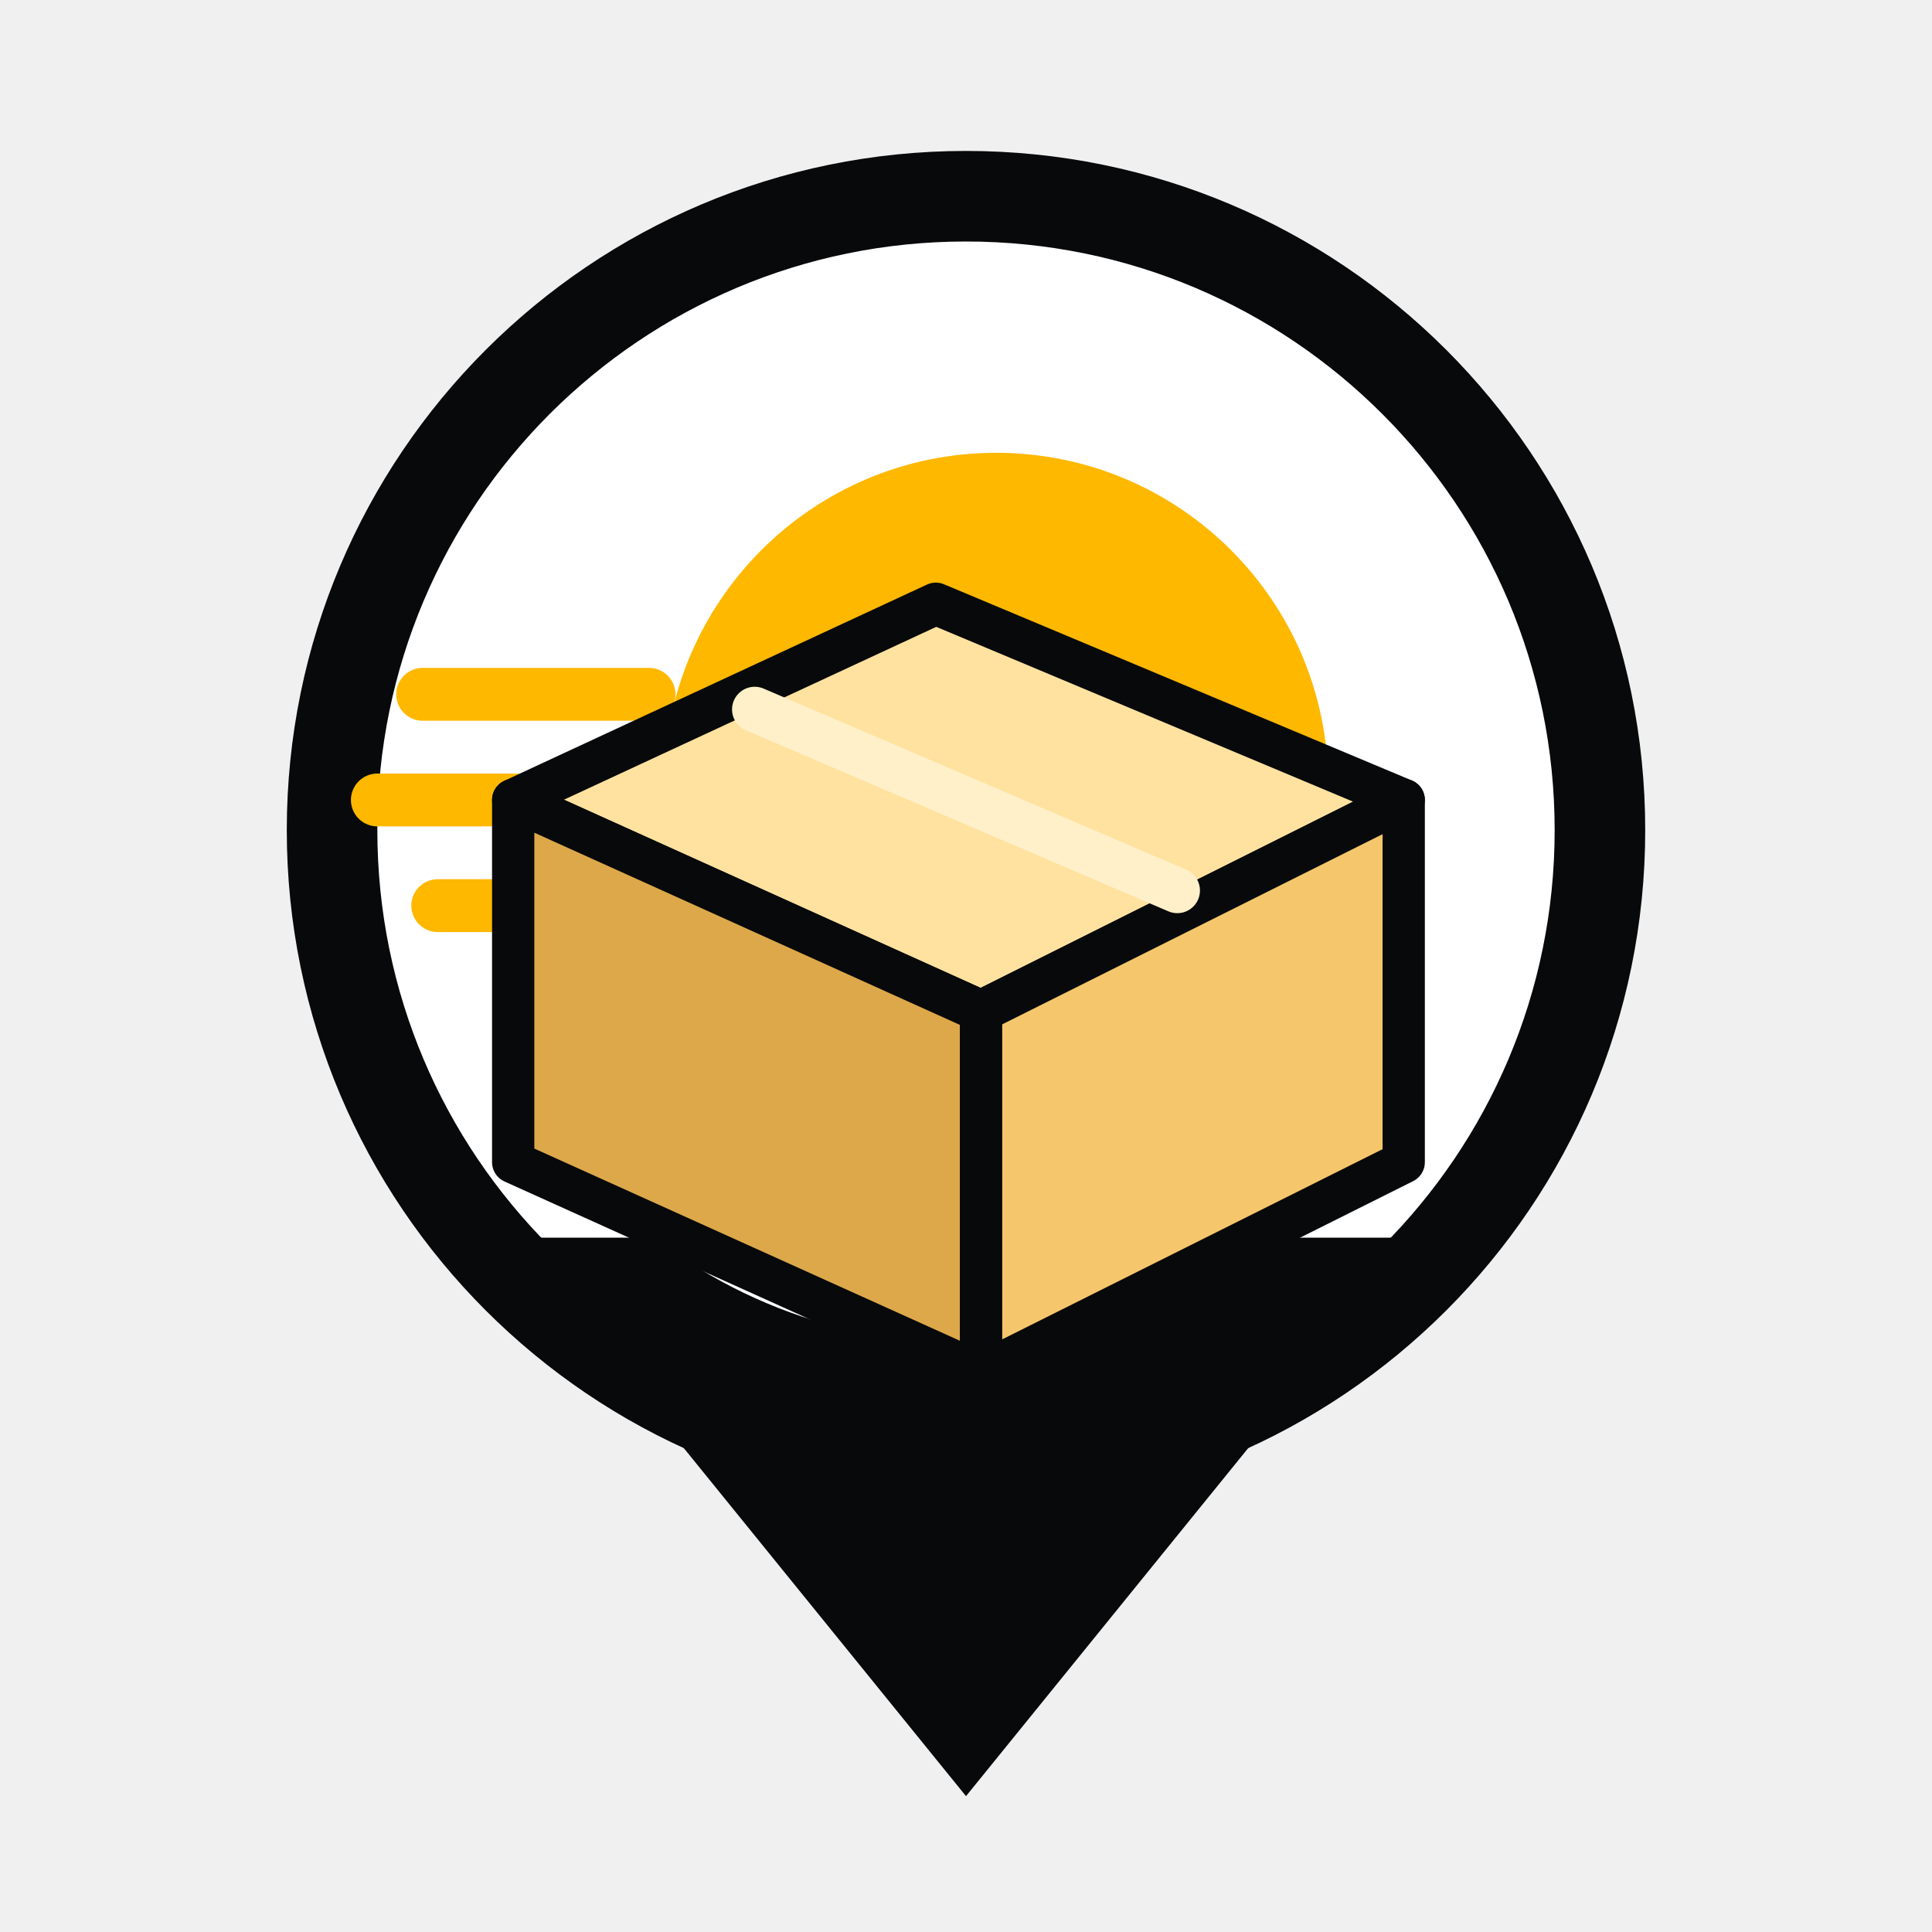
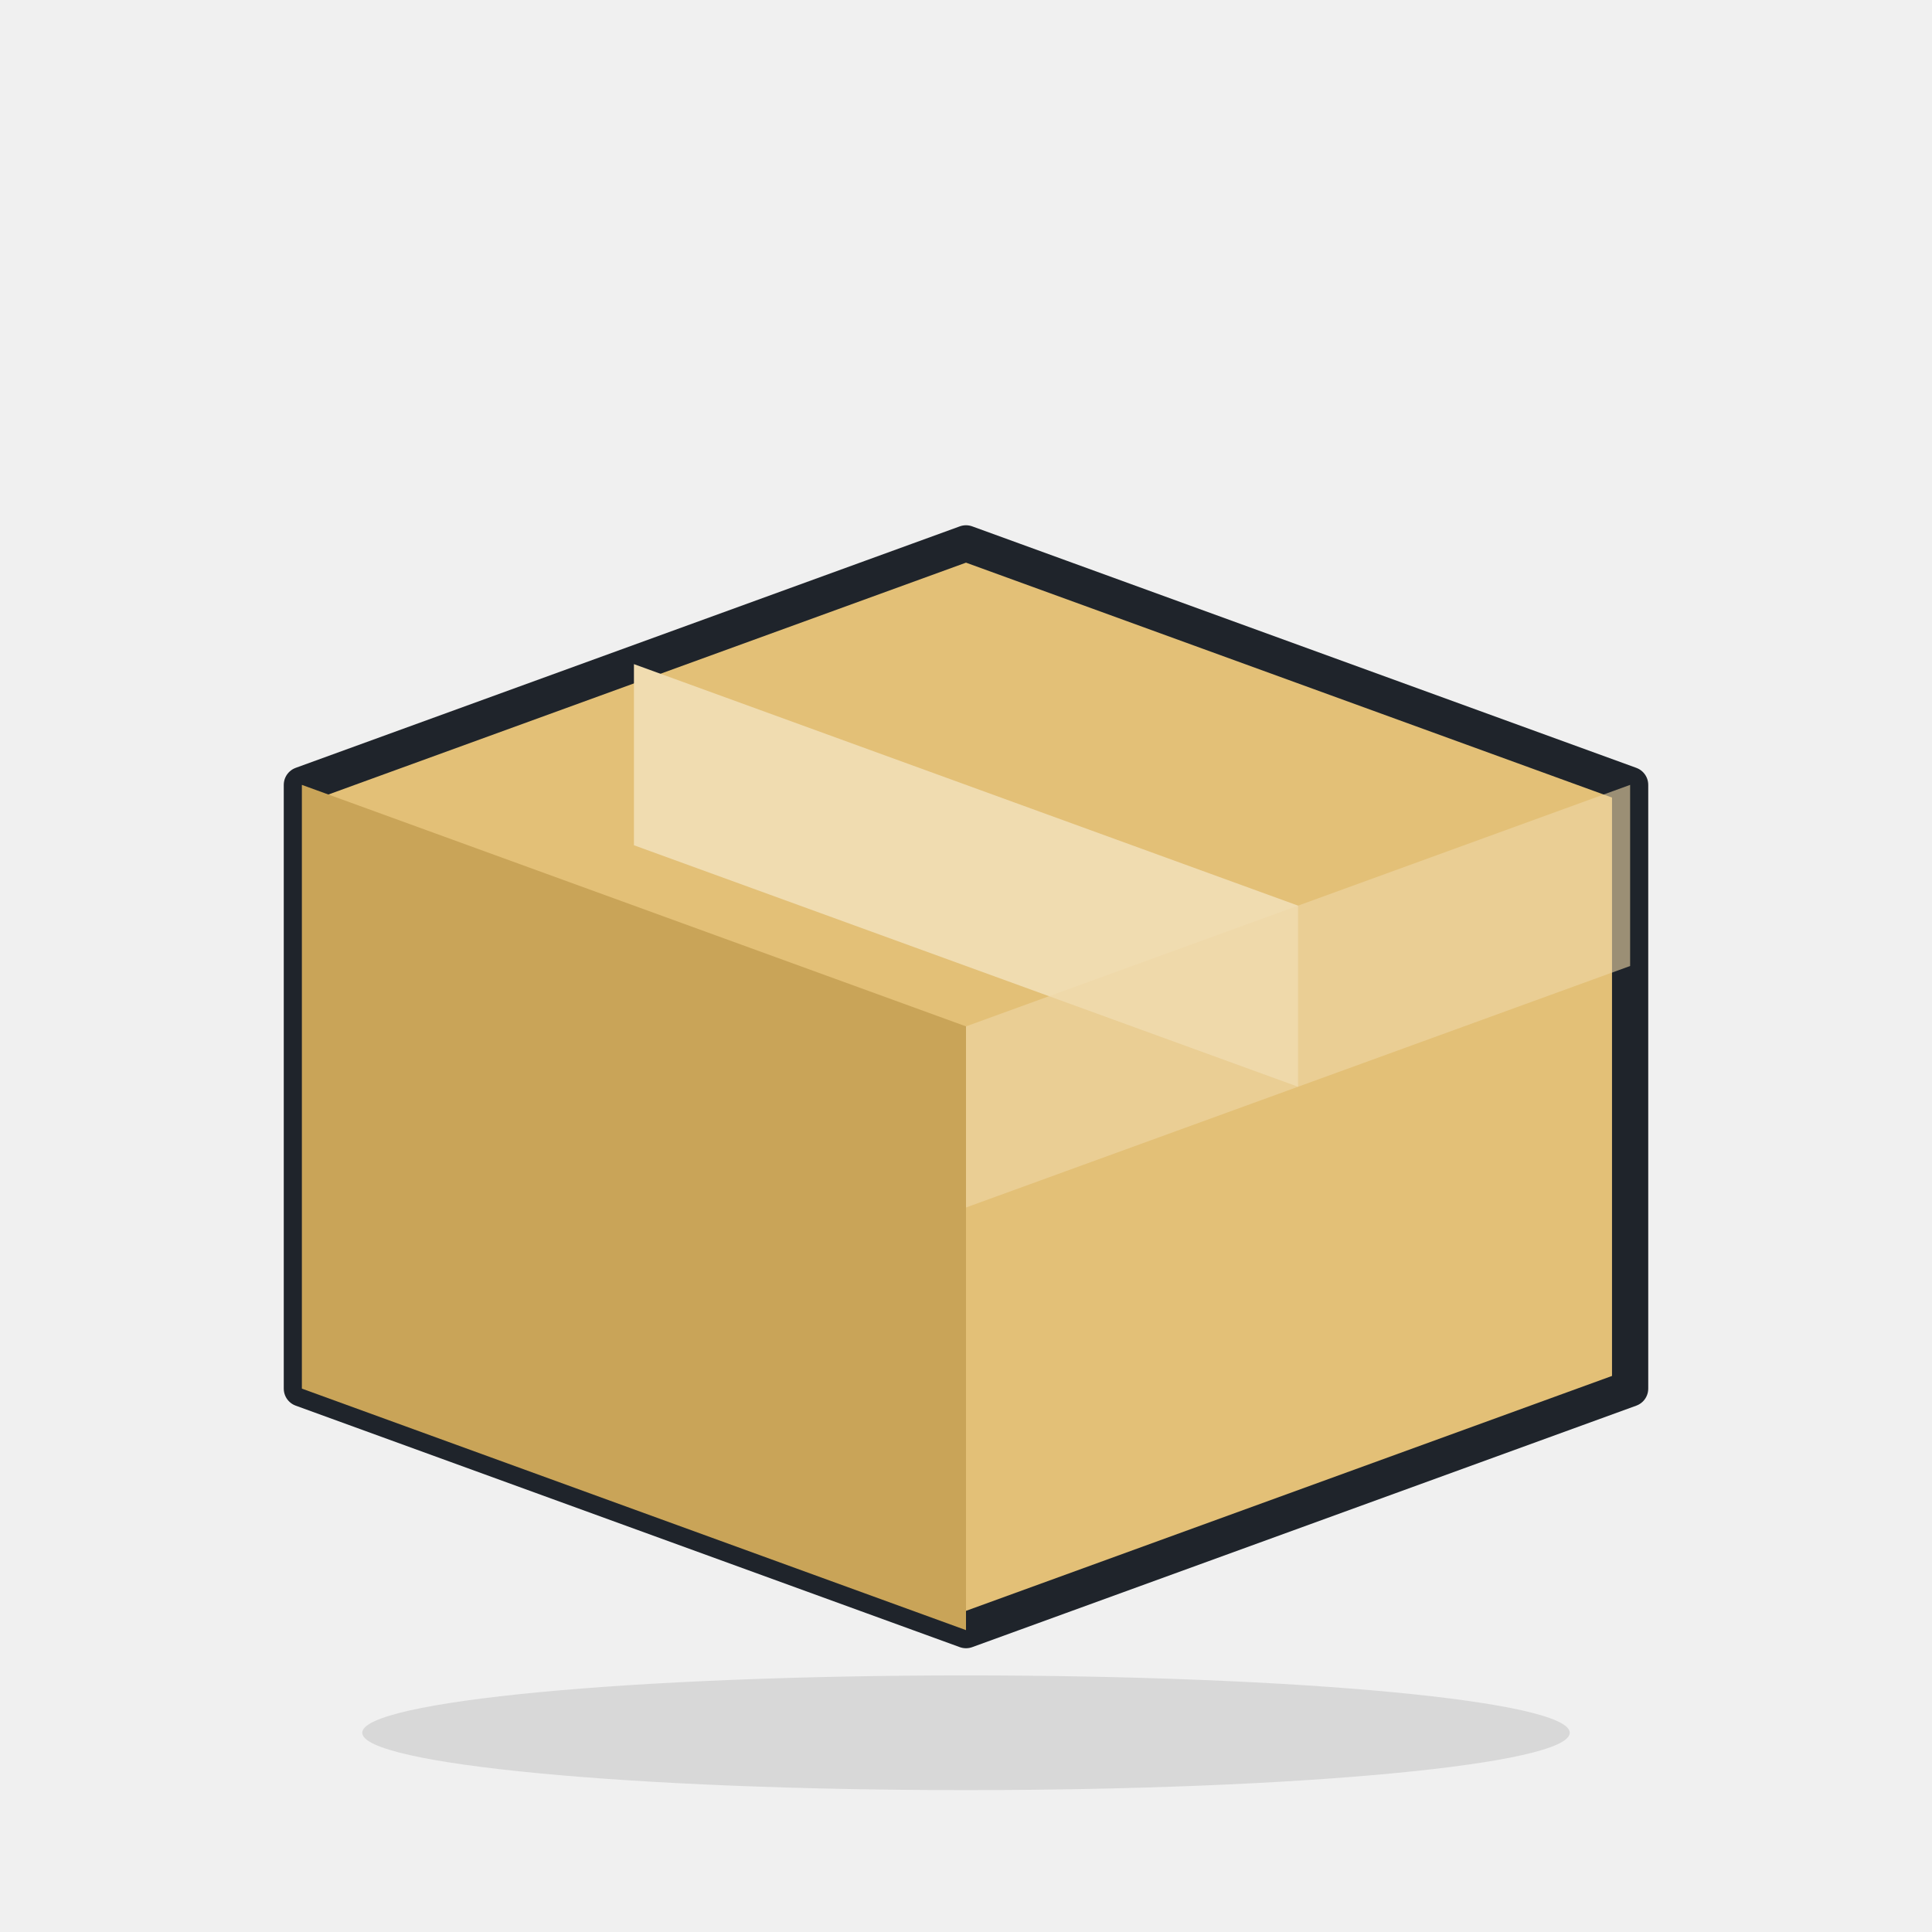
- <svg xmlns="http://www.w3.org/2000/svg" width="128" height="128" viewBox="0 0 128 128" role="img" aria-labelledby="title desc">
-   <circle cx="64" cy="55" r="42" fill="#FFFFFF" stroke="#08090B" stroke-width="6" />
-   <path d="M34 82 L64 119 L94 82" fill="#08090B" />
-   <circle cx="64" cy="55" r="34" fill="#FFFFFF" />
-   <circle cx="66" cy="52" r="22" fill="#FFB800" />
-   <path d="M28 46 H43 M25 53 H37 M29 60 H39" stroke="#FFB800" stroke-width="3.5" stroke-linecap="round" />
-   <path d="M34 53 L62 40 L93 53 L65 67 Z" fill="#FFE2A0" stroke="#08090B" stroke-width="2.8" stroke-linejoin="round" />
-   <path d="M34 53 L65 67 L65 91 L34 77 Z" fill="#DCA84A" stroke="#08090B" stroke-width="2.8" stroke-linejoin="round" />
-   <path d="M65 67 L93 53 L93 77 L65 91 Z" fill="#F5C66B" stroke="#08090B" stroke-width="2.8" stroke-linejoin="round" />
-   <path d="M50 47 L78 59" stroke="#FFF0C9" stroke-width="3" stroke-linecap="round" />
+ <svg xmlns="http://www.w3.org/2000/svg" viewBox="0 0 64 64">
+   <ellipse cx="32" cy="57.4" rx="20" ry="1.9" fill="#000" opacity="0.10" />
+   <path d="M10 26 L32 18 L54 26 L54 46 L32 54 L10 46 Z" fill="#E3C077" stroke="#1F242B" stroke-width="1.2" stroke-linejoin="round" />
+   <path d="M10 26 L32 34 L32 54 L10 46 Z" fill="#C9A458" />
+   <path d="M21 22 L43 30 L43 36 L21 28 Z" fill="#F0DCB0" />
+   <path d="M32 34 L54 26 L54 32 L32 40 Z" fill="#EFD7A6" opacity="0.6" />
</svg>
